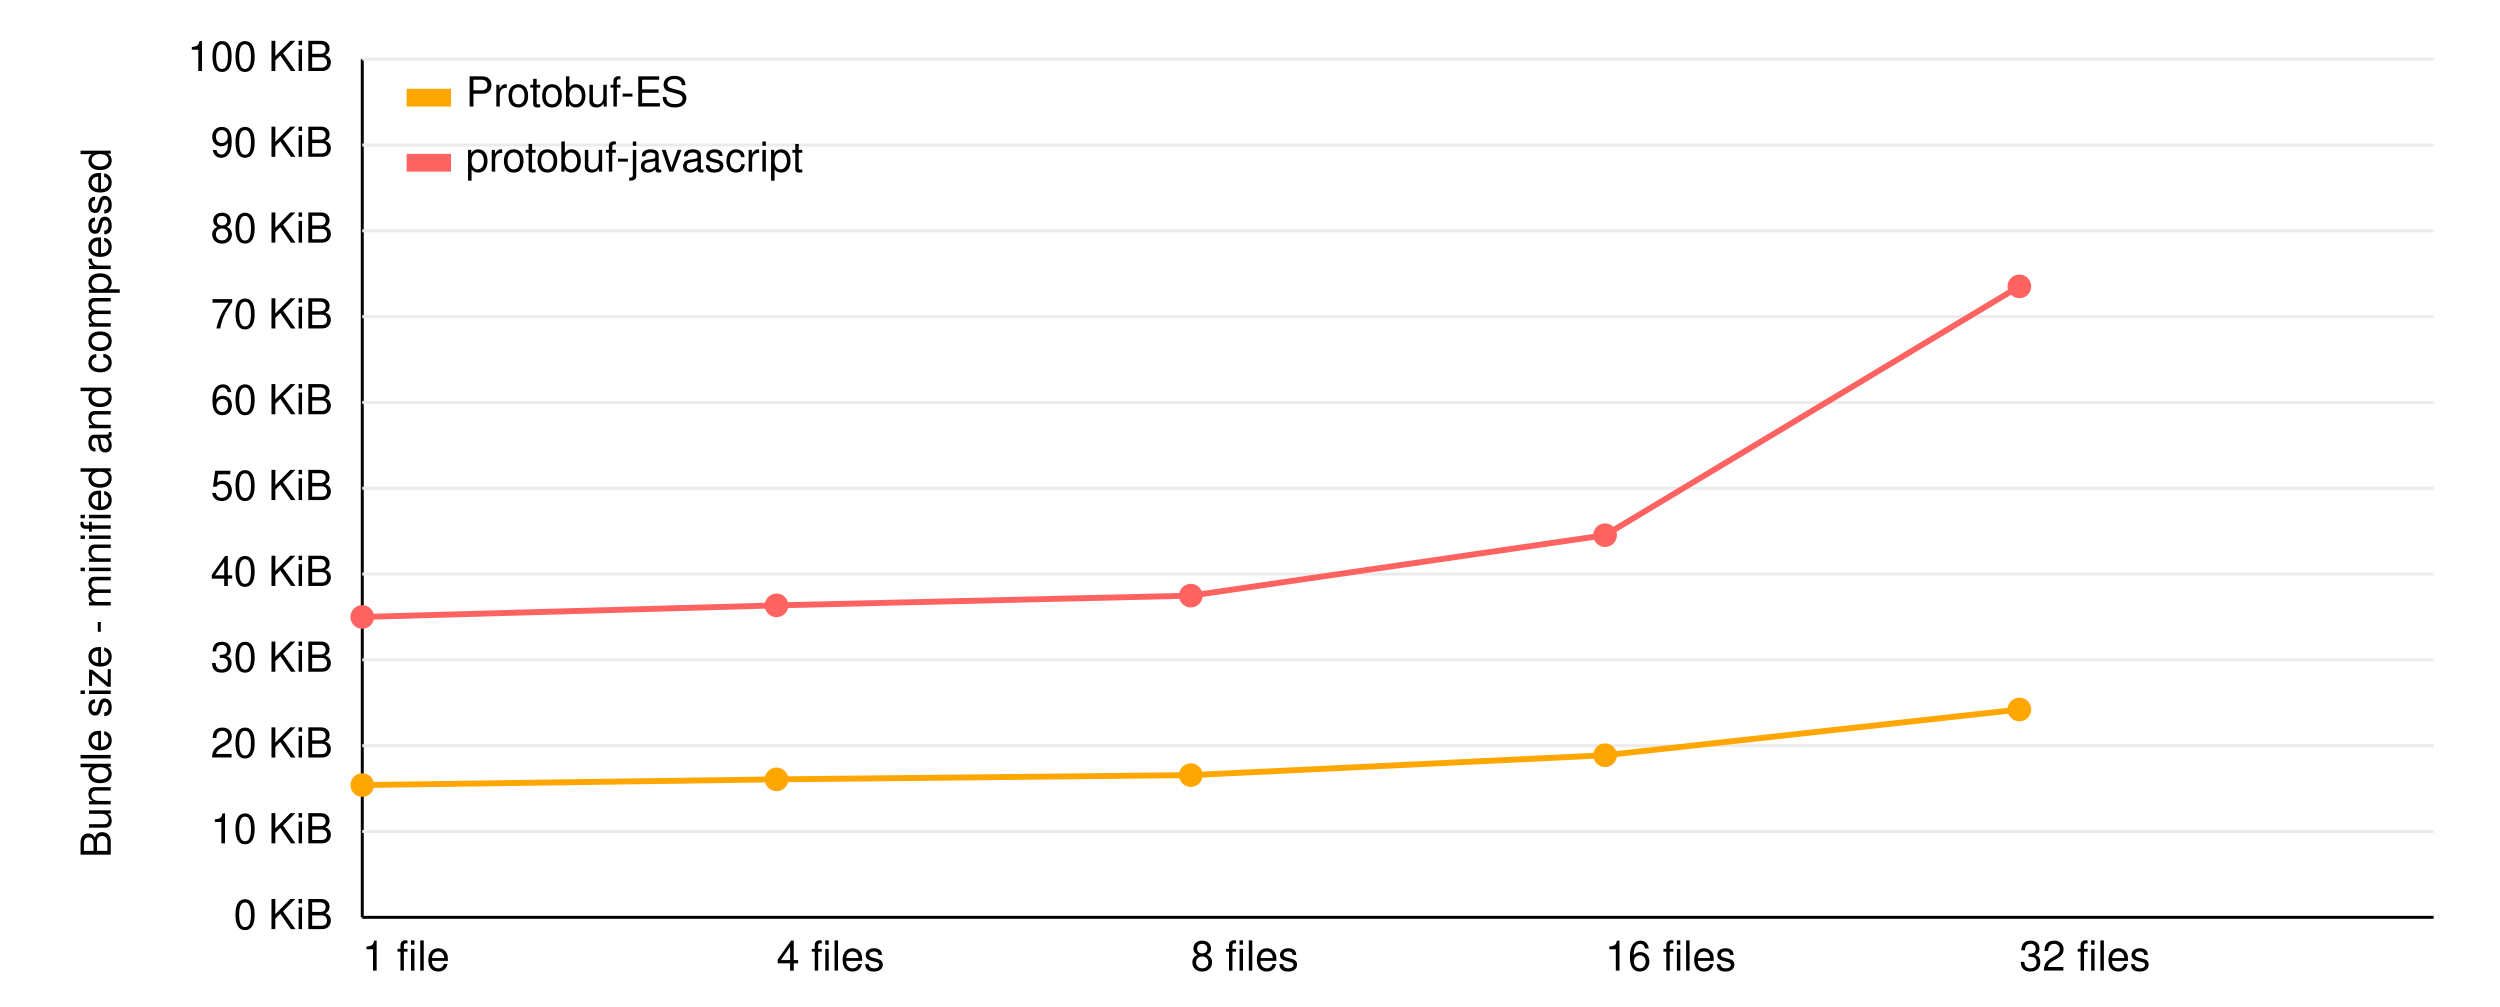
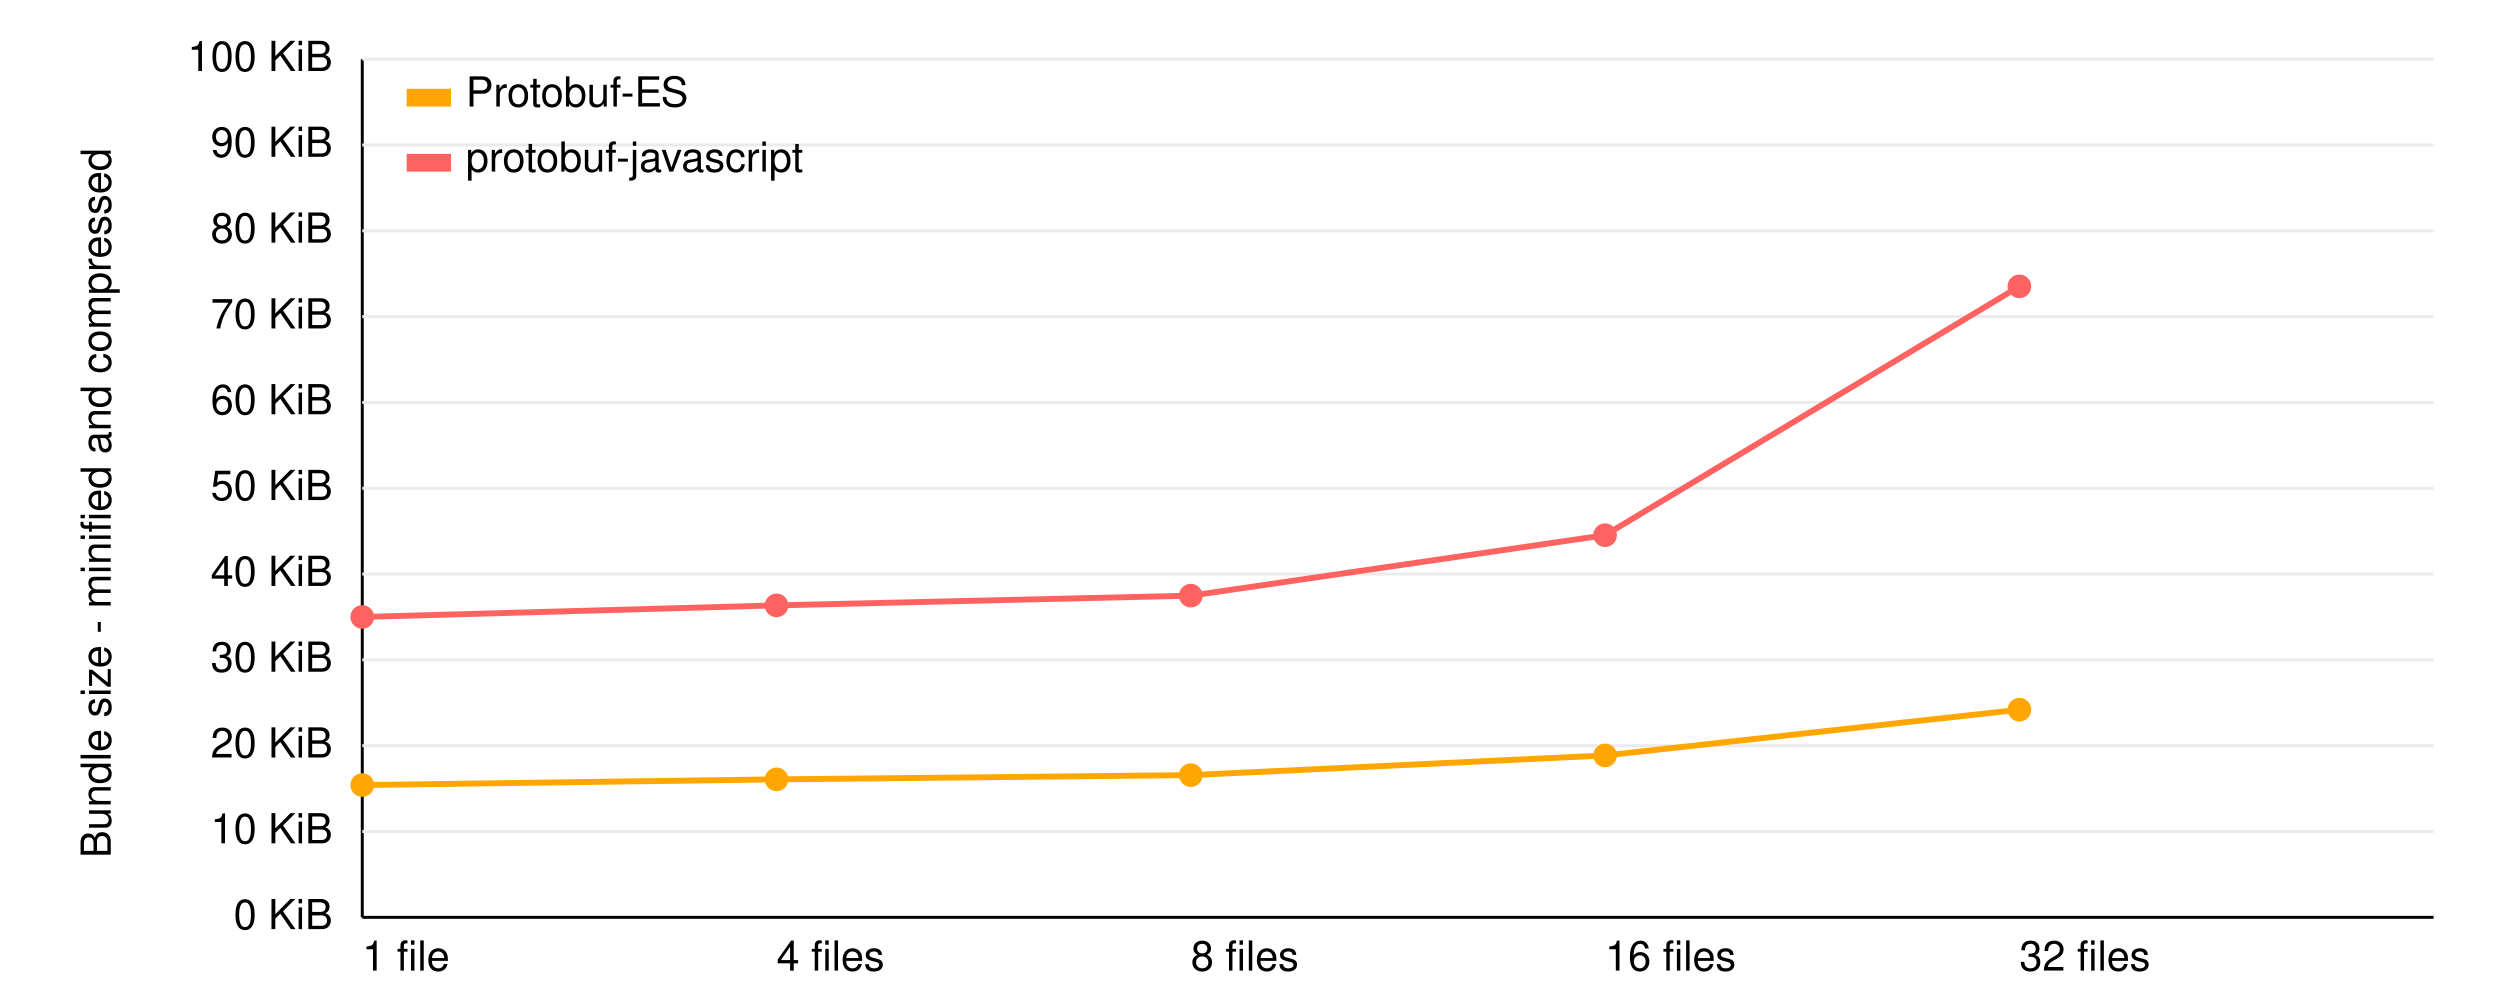
<svg xmlns="http://www.w3.org/2000/svg" version="1.1" width="820px" height="330px" viewBox="0 0 820 340" class="chart">
  <style>
      
      text {
        font: 14px Verdana, Helvetica, Arial, sans-serif;
      }
      
    </style>
  <g transform="translate(110,310)">
    <line y1="0" x2="700" stroke="black" />
    <text x="0" y="18" text-anchor="start">1 file</text>
    <text x="140" y="18" text-anchor="start">4 files</text>
    <text x="280" y="18" text-anchor="start">8 files</text>
    <text x="420" y="18" text-anchor="start">16 files</text>
    <text x="560" y="18" text-anchor="start">32 files</text>
  </g>
  <g transform="translate(110, 20)">
    <line x1="0" x2="0" y1="0" y2="290" stroke="black" />
    <g transform="rotate(-90), translate(-150,-85)">
      <text text-anchor="middle">Bundle size - minified and compressed</text>
    </g>
    <text x="-10" y="4" text-anchor="end">100 KiB</text>
    <line x1="0" x2="700" y1="0" y2="0" stroke="#ebebeb" />
    <text x="-10" y="33" text-anchor="end">90 KiB</text>
    <line x1="0" x2="700" y1="29" y2="29" stroke="#ebebeb" />
    <text x="-10" y="62" text-anchor="end">80 KiB</text>
    <line x1="0" x2="700" y1="58" y2="58" stroke="#ebebeb" />
    <text x="-10" y="91" text-anchor="end">70 KiB</text>
    <line x1="0" x2="700" y1="87" y2="87" stroke="#ebebeb" />
    <text x="-10" y="120" text-anchor="end">60 KiB</text>
    <line x1="0" x2="700" y1="116" y2="116" stroke="#ebebeb" />
    <text x="-10" y="149" text-anchor="end">50 KiB</text>
    <line x1="0" x2="700" y1="145" y2="145" stroke="#ebebeb" />
    <text x="-10" y="178" text-anchor="end">40 KiB</text>
    <line x1="0" x2="700" y1="174" y2="174" stroke="#ebebeb" />
    <text x="-10" y="207" text-anchor="end">30 KiB</text>
    <line x1="0" x2="700" y1="203" y2="203" stroke="#ebebeb" />
    <text x="-10" y="236" text-anchor="end">20 KiB</text>
    <line x1="0" x2="700" y1="232" y2="232" stroke="#ebebeb" />
    <text x="-10" y="265" text-anchor="end">10 KiB</text>
    <line x1="0" x2="700" y1="261" y2="261" stroke="#ebebeb" />
    <text x="-10" y="294" text-anchor="end">0 KiB</text>
  </g>
  <g transform="translate(110, 20)">
-     <polyline fill="none" stroke="#ffa600" stroke-width="2" points="0,245.299 140,243.376 280,241.943 420,235.223 560,219.763">
+     <polyline fill="none" stroke="#ffa600" stroke-width="2" points="0,245.299 140,243.376 280,241.943 420,235.288 560,219.836">
    </polyline>
    <circle cx="0" cy="245.299" r="4" fill="#ffa600" />
    <circle cx="140" cy="243.376" r="4" fill="#ffa600" />
    <circle cx="280" cy="241.943" r="4" fill="#ffa600" />
-     <circle cx="420" cy="235.223" r="4" fill="#ffa600" />
-     <circle cx="560" cy="219.763" r="4" fill="#ffa600" />
+     <circle cx="420" cy="235.288" r="4" fill="#ffa600" />
+     <circle cx="560" cy="219.836" r="4" fill="#ffa600" />
  </g>
  <g transform="translate(110, 20)">
    <polyline fill="none" stroke="#ff6361" stroke-width="2" points="0,188.492 140,184.578 280,181.292 420,160.862 560,76.774">
    </polyline>
    <circle cx="0" cy="188.492" r="4" fill="#ff6361" />
    <circle cx="140" cy="184.578" r="4" fill="#ff6361" />
    <circle cx="280" cy="181.292" r="4" fill="#ff6361" />
    <circle cx="420" cy="160.862" r="4" fill="#ff6361" />
    <circle cx="560" cy="76.774" r="4" fill="#ff6361" />
  </g>
  <g transform="translate(125, 30)">
    <g transform="translate(0, 0)">
      <rect width="15" height="6" fill="#ffa600" />
      <text x="20" y="6">Protobuf-ES</text>
    </g>
    <g transform="translate(0, 22)">
      <rect width="15" height="6" fill="#ff6361" />
      <text x="20" y="6">protobuf-javascript</text>
    </g>
  </g>
</svg>
